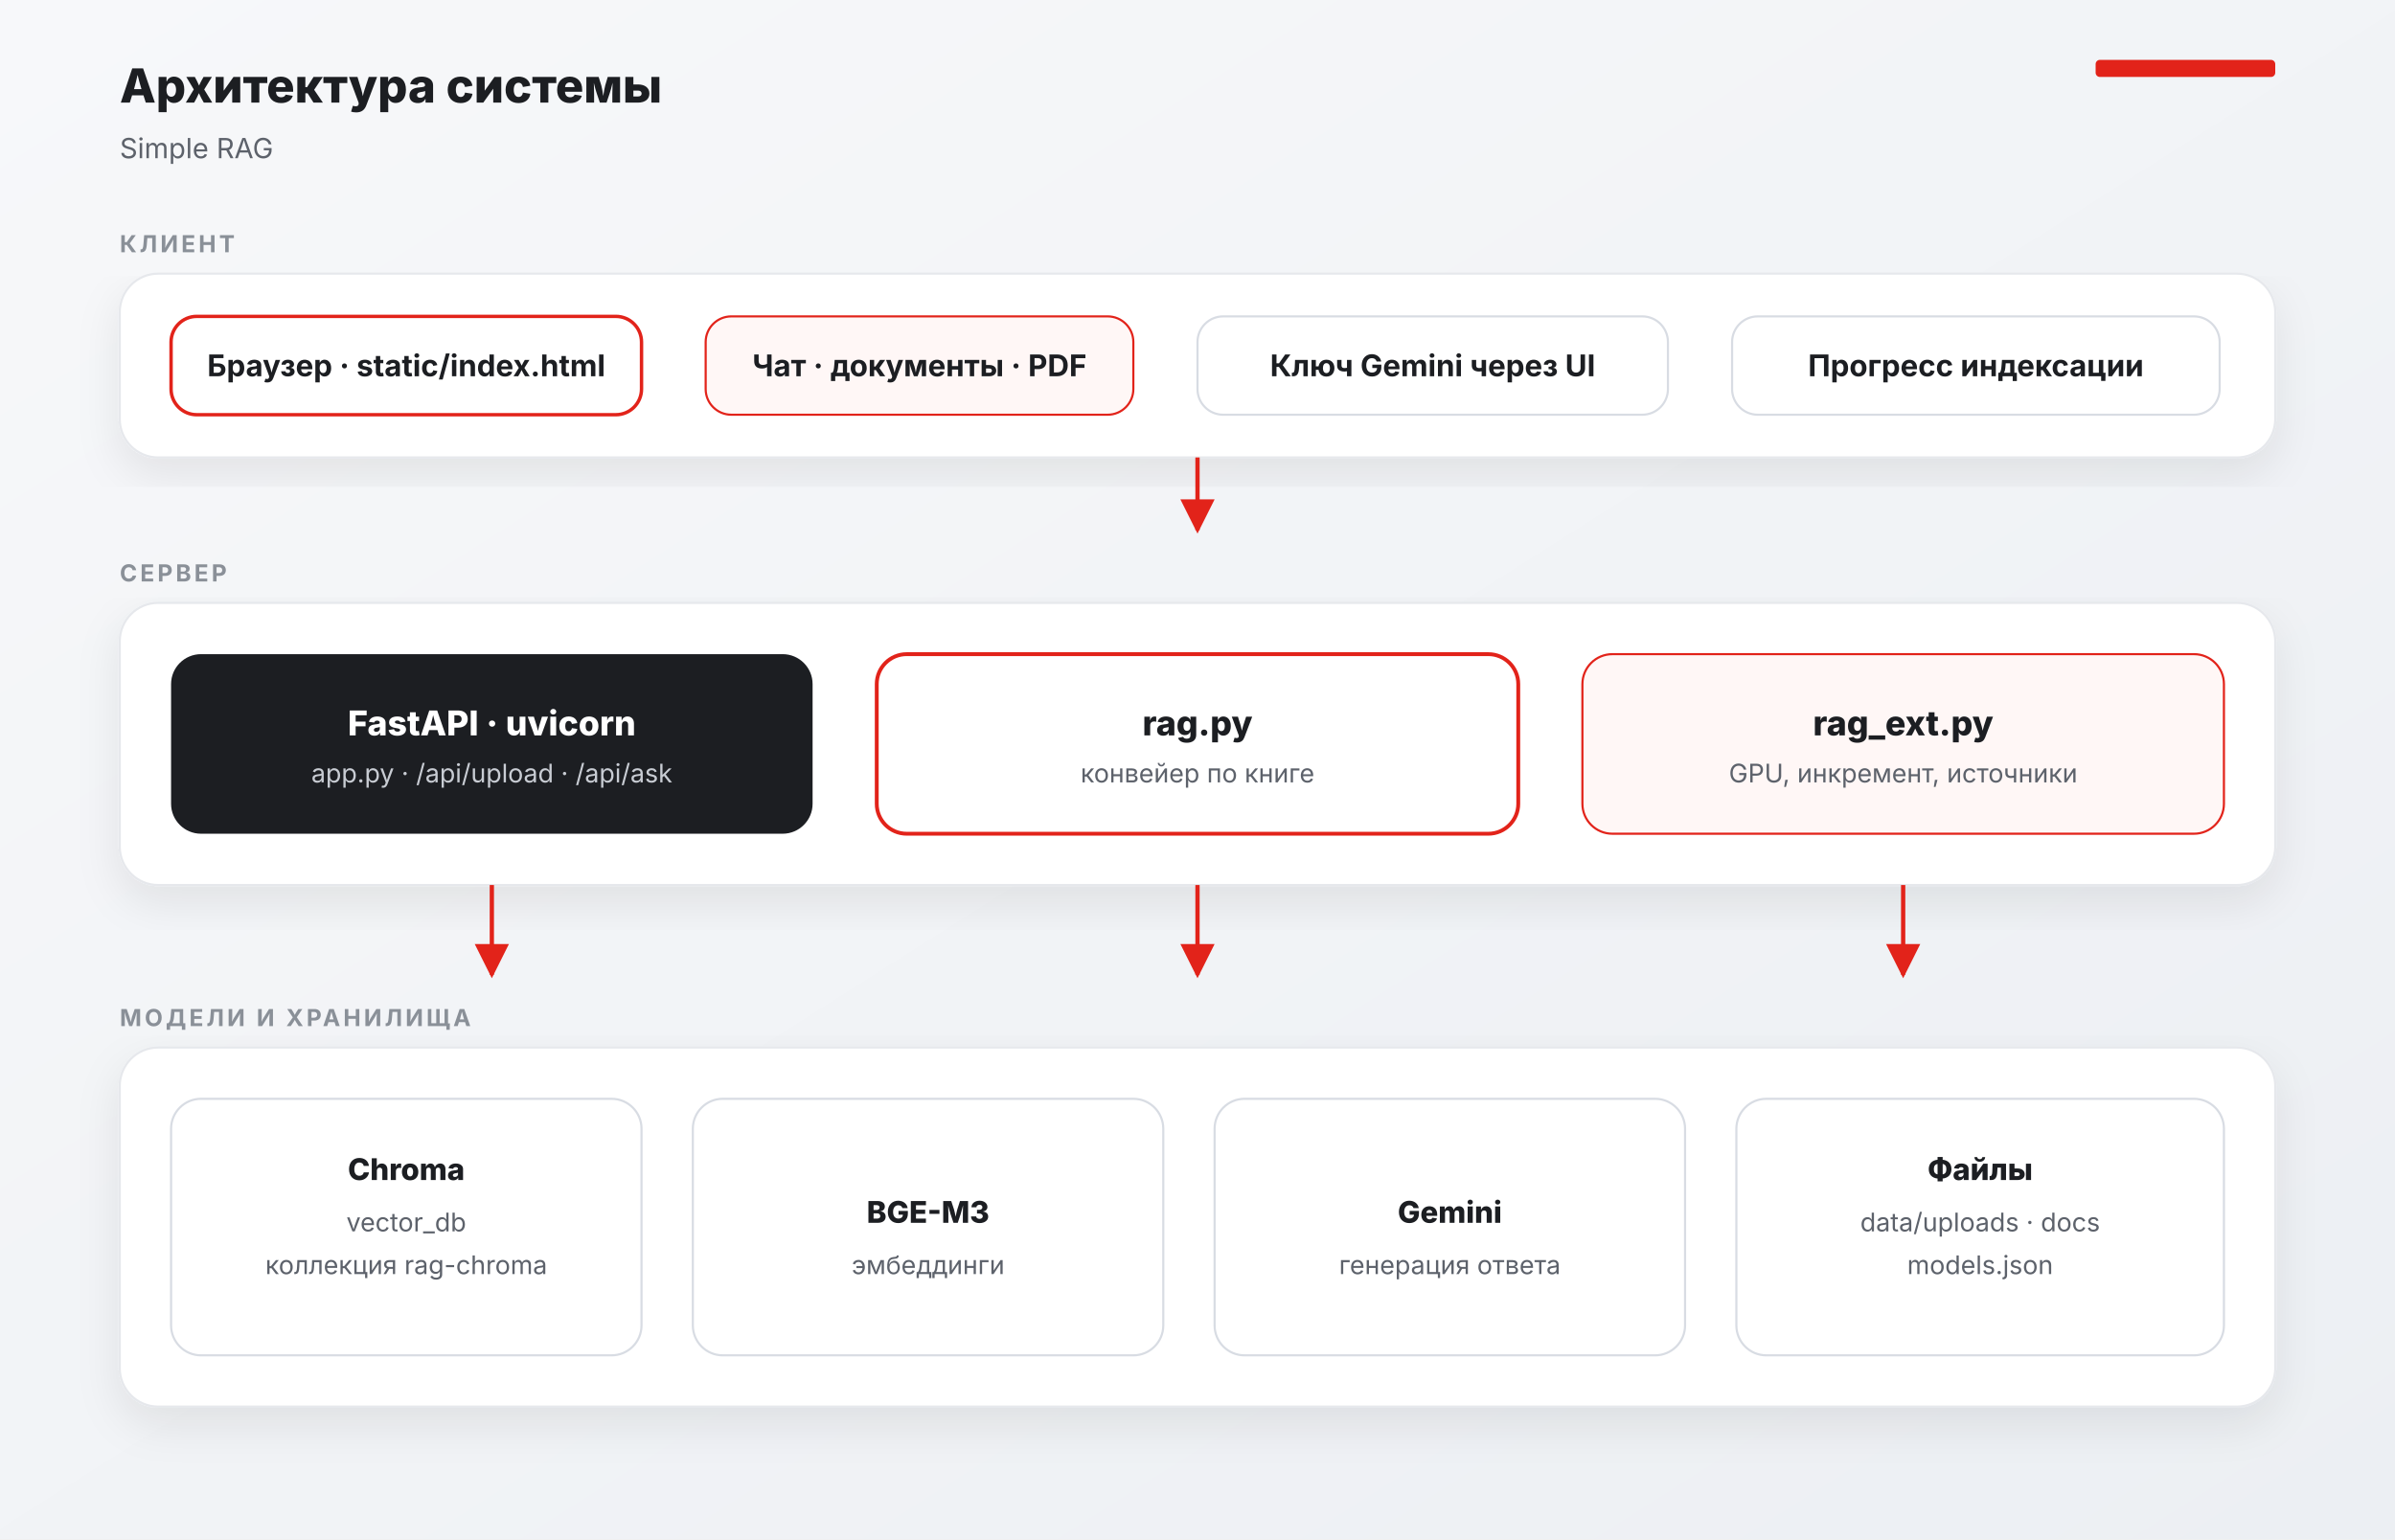
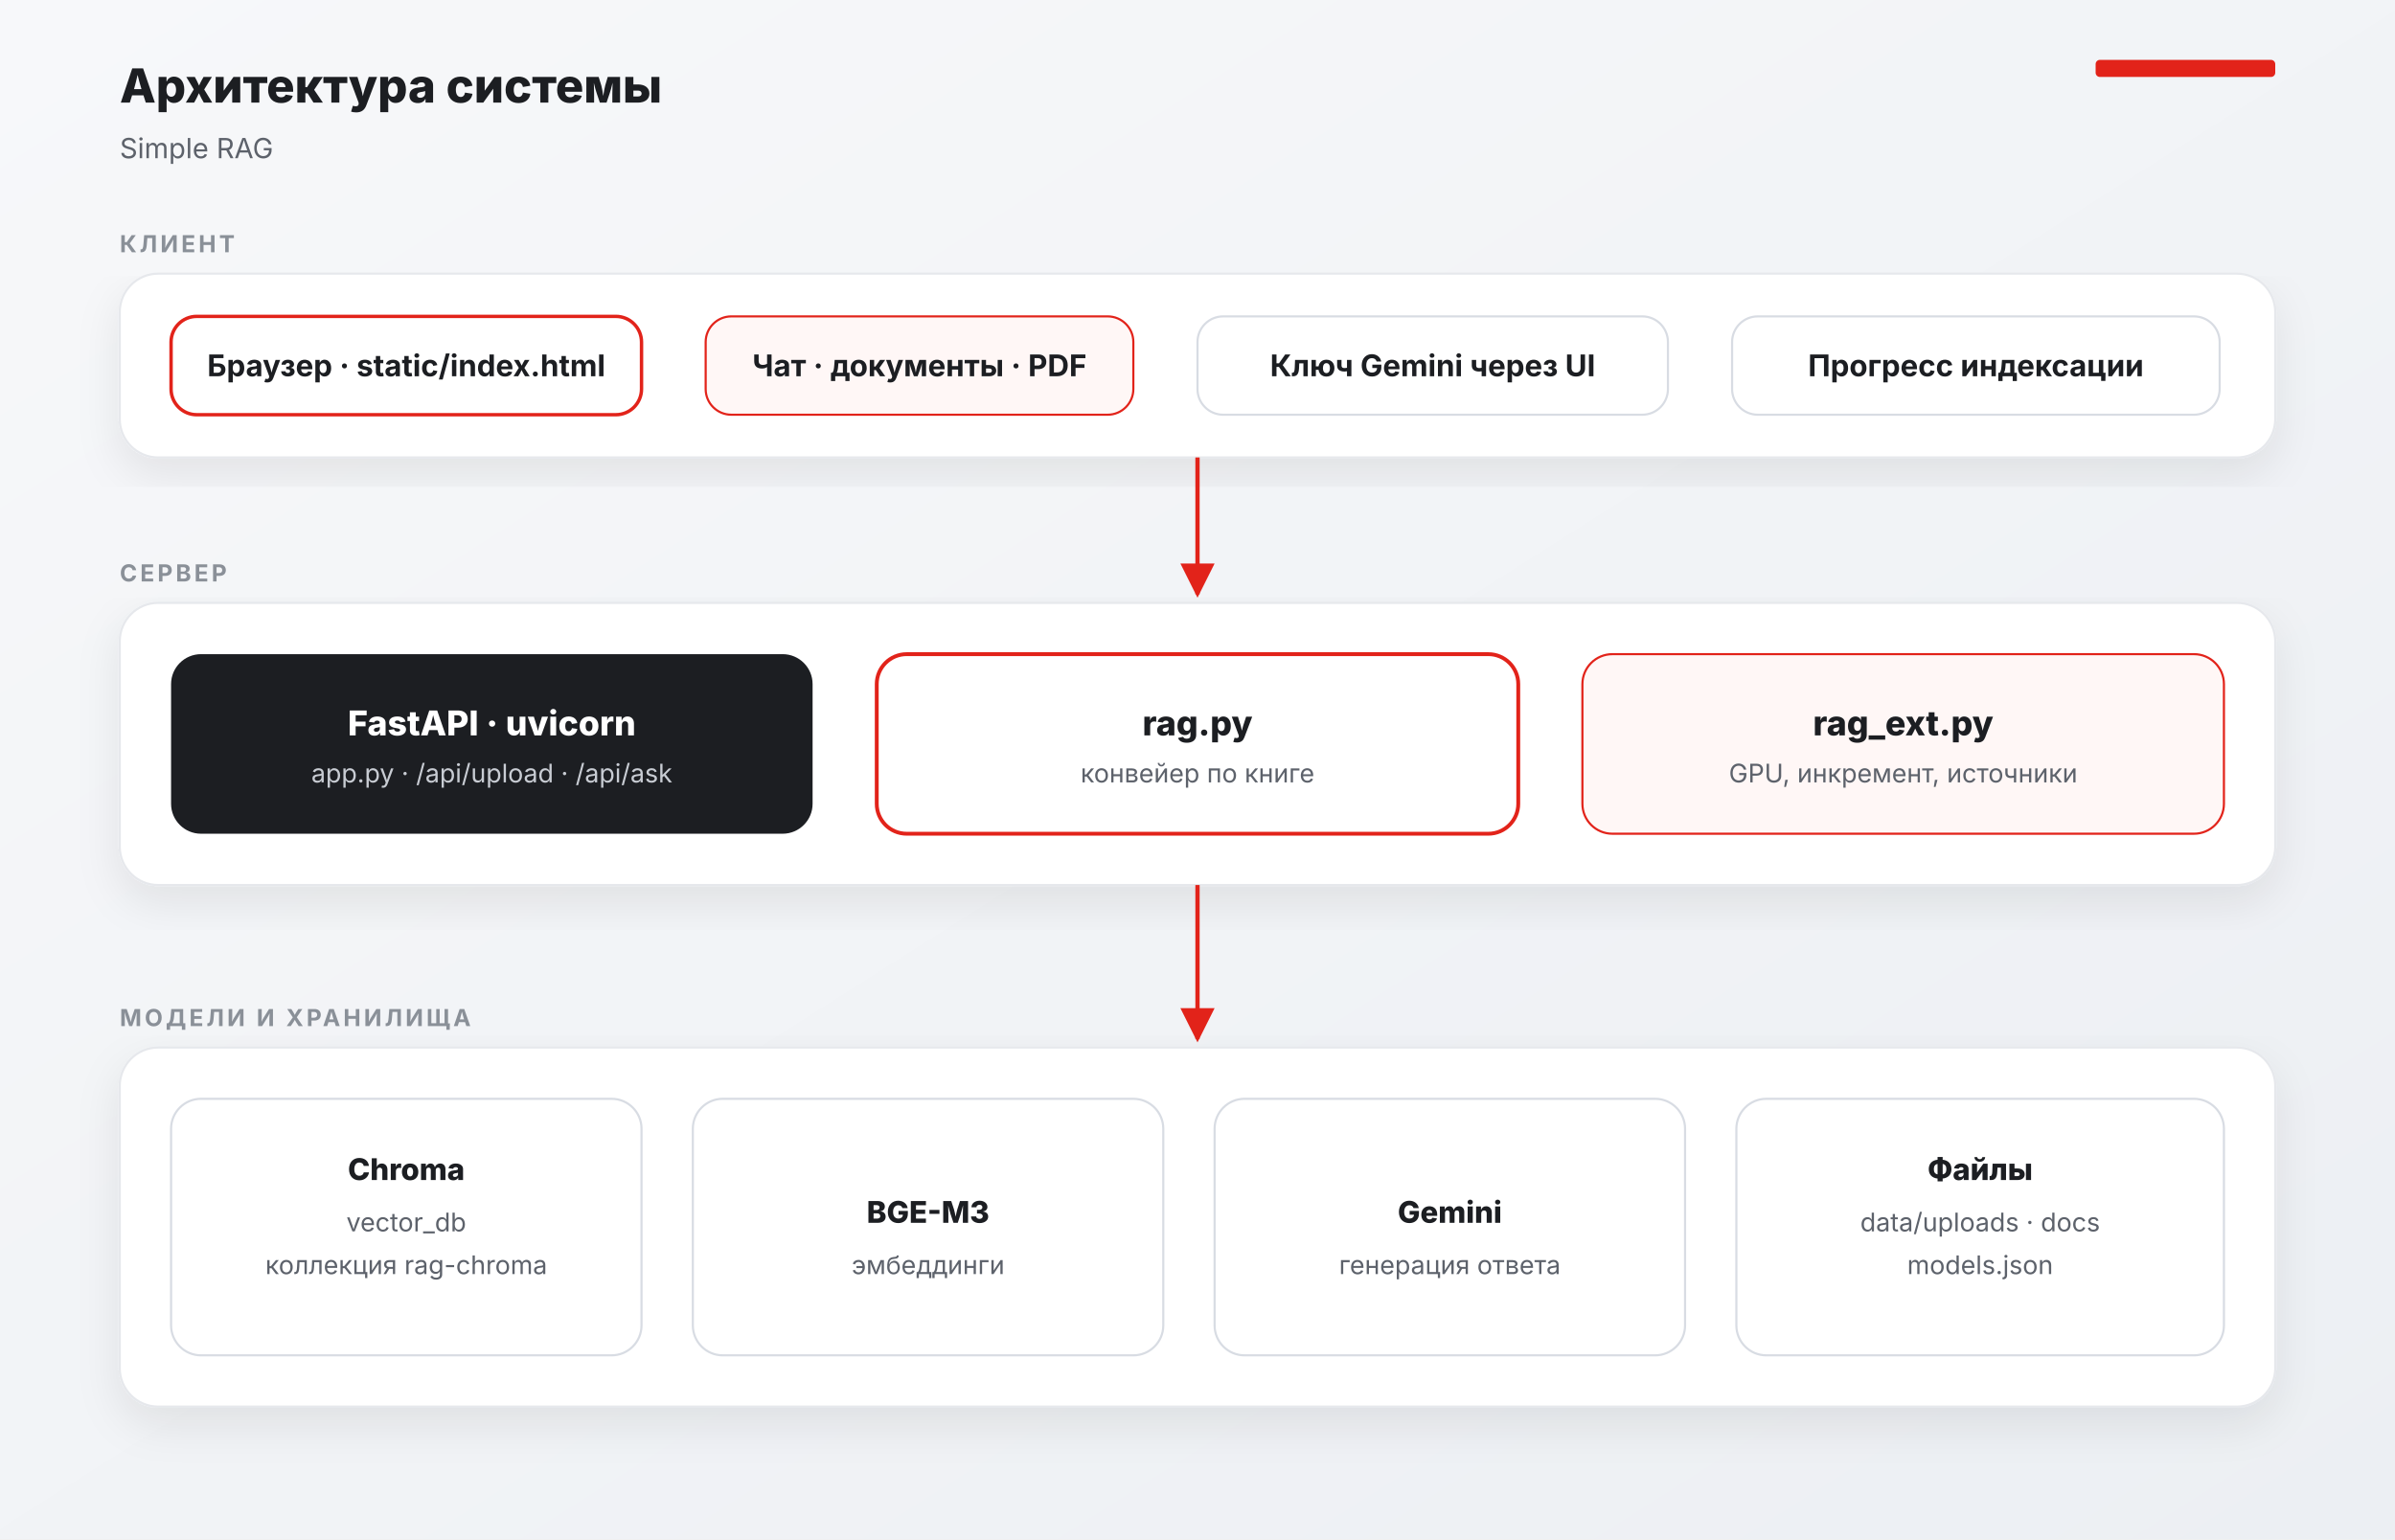
<svg xmlns="http://www.w3.org/2000/svg" viewBox="0 0 1120 720" role="img" aria-label="Архитектура Simply RAG">
  <defs>
    <linearGradient id="bg" x1="0" y1="0" x2="1" y2="1">
      <stop offset="0%" stop-color="#f7f8fa" />
      <stop offset="100%" stop-color="#eceff3" />
    </linearGradient>
    <filter id="shadow" x="-8%" y="-8%" width="116%" height="124%">
      <feDropShadow dx="0" dy="8" stdDeviation="10" flood-color="#1c2430" flood-opacity=".08" />
    </filter>
    <marker id="arrow" viewBox="0 0 10 10" refX="9" refY="5" markerWidth="8" markerHeight="8" orient="auto-start-reverse">
      <path d="M 0 0 L 10 5 L 0 10 z" fill="#e2231a" />
    </marker>
  </defs>
  <rect width="1120" height="720" fill="url(#bg)" />
  <text x="56" y="48" font-family="Segoe UI, Inter, Arial" font-size="22" font-weight="800" fill="#1c1e22">Архитектура системы</text>
  <text x="56" y="74" font-family="Segoe UI, Inter, Arial" font-size="13" fill="#5d626b">Simple RAG</text>
  <rect x="980" y="28" width="84" height="8" rx="2" fill="#e2231a" />
  <text x="56" y="118" font-family="Segoe UI, Inter, Arial" font-size="11" font-weight="700" letter-spacing="1.4" fill="#8a9098">КЛИЕНТ</text>
  <rect x="56" y="128" width="1008" height="86" rx="18" fill="#fff" stroke="#e6e8ec" filter="url(#shadow)" />
  <rect x="80" y="148" width="220" height="46" rx="12" fill="#fff" stroke="#e2231a" stroke-width="1.6" />
  <text x="190" y="176" text-anchor="middle" font-family="Segoe UI, Inter, Arial" font-size="14" font-weight="700" fill="#1c1e22">Браузер · static/index.html</text>
  <rect x="330" y="148" width="200" height="46" rx="12" fill="#fff7f6" stroke="#e2231a" />
  <text x="430" y="176" text-anchor="middle" font-family="Segoe UI, Inter, Arial" font-size="14" font-weight="700" fill="#1c1e22">Чат · документы · PDF</text>
  <rect x="560" y="148" width="220" height="46" rx="12" fill="#fff" stroke="#d8dce3" />
  <text x="670" y="176" text-anchor="middle" font-family="Segoe UI, Inter, Arial" font-size="14" font-weight="650" fill="#1c1e22">Ключ Gemini через UI</text>
  <rect x="810" y="148" width="228" height="46" rx="12" fill="#fff" stroke="#d8dce3" />
  <text x="924" y="176" text-anchor="middle" font-family="Segoe UI, Inter, Arial" font-size="14" font-weight="650" fill="#1c1e22">Прогресс индексации</text>
-   <line x1="560" y1="214" x2="560" y2="248" stroke="#e2231a" stroke-width="2" marker-end="url(#arrow)" />
+   <line x1="560" y1="214" x2="560" y2="278" stroke="#e2231a" stroke-width="2" marker-end="url(#arrow)" />
  <text x="56" y="272" font-family="Segoe UI, Inter, Arial" font-size="11" font-weight="700" letter-spacing="1.4" fill="#8a9098">СЕРВЕР</text>
  <rect x="56" y="282" width="1008" height="132" rx="18" fill="#fff" stroke="#e6e8ec" filter="url(#shadow)" />
  <rect x="80" y="306" width="300" height="84" rx="14" fill="#1c1e22" />
  <text x="230" y="344" text-anchor="middle" font-family="Segoe UI, Inter, Arial" font-size="16" font-weight="800" fill="#fff">FastAPI · uvicorn</text>
  <text x="230" y="366" text-anchor="middle" font-family="Segoe UI, Inter, Arial" font-size="12" fill="#c8ccd3">app.py · /api/upload · /api/ask</text>
  <rect x="410" y="306" width="300" height="84" rx="14" fill="#fff" stroke="#e2231a" stroke-width="1.8" />
  <text x="560" y="344" text-anchor="middle" font-family="Segoe UI, Inter, Arial" font-size="16" font-weight="800" fill="#1c1e22">rag.py</text>
  <text x="560" y="366" text-anchor="middle" font-family="Segoe UI, Inter, Arial" font-size="12" fill="#5d626b">конвейер по книге</text>
  <rect x="740" y="306" width="300" height="84" rx="14" fill="#fff7f6" stroke="#e2231a" />
  <text x="890" y="344" text-anchor="middle" font-family="Segoe UI, Inter, Arial" font-size="16" font-weight="800" fill="#1c1e22">rag_ext.py</text>
  <text x="890" y="366" text-anchor="middle" font-family="Segoe UI, Inter, Arial" font-size="12" fill="#5d626b">GPU, инкремент, источники</text>
-   <line x1="230" y1="414" x2="230" y2="456" stroke="#e2231a" stroke-width="2" marker-end="url(#arrow)" />
-   <line x1="560" y1="414" x2="560" y2="456" stroke="#e2231a" stroke-width="2" marker-end="url(#arrow)" />
-   <line x1="890" y1="414" x2="890" y2="456" stroke="#e2231a" stroke-width="2" marker-end="url(#arrow)" />
+   <line x1="560" y1="414" x2="560" y2="486" stroke="#e2231a" stroke-width="2" marker-end="url(#arrow)" />
  <text x="56" y="480" font-family="Segoe UI, Inter, Arial" font-size="11" font-weight="700" letter-spacing="1.4" fill="#8a9098">МОДЕЛИ И ХРАНИЛИЩА</text>
  <rect x="56" y="490" width="1008" height="168" rx="18" fill="#fff" stroke="#e6e8ec" filter="url(#shadow)" />
  <rect x="80" y="514" width="220" height="120" rx="14" fill="#fff" stroke="#d8dce3" />
  <text x="190" y="552" text-anchor="middle" font-family="Segoe UI, Inter, Arial" font-size="14" font-weight="800" fill="#1c1e22">Chroma</text>
  <text x="190" y="576" text-anchor="middle" font-family="Segoe UI, Inter, Arial" font-size="12" fill="#5d626b">vector_db</text>
  <text x="190" y="596" text-anchor="middle" font-family="Segoe UI, Inter, Arial" font-size="12" fill="#5d626b">коллекция rag-chroma</text>
  <rect x="324" y="514" width="220" height="120" rx="14" fill="#fff" stroke="#d8dce3" />
  <text x="434" y="572" text-anchor="middle" font-family="Segoe UI, Inter, Arial" font-size="14" font-weight="800" fill="#1c1e22">BGE-M3</text>
  <text x="434" y="596" text-anchor="middle" font-family="Segoe UI, Inter, Arial" font-size="12" fill="#5d626b">эмбеддинги</text>
  <rect x="568" y="514" width="220" height="120" rx="14" fill="#fff" stroke="#d8dce3" />
  <text x="678" y="572" text-anchor="middle" font-family="Segoe UI, Inter, Arial" font-size="14" font-weight="800" fill="#1c1e22">Gemini</text>
  <text x="678" y="596" text-anchor="middle" font-family="Segoe UI, Inter, Arial" font-size="12" fill="#5d626b">генерация ответа</text>
  <rect x="812" y="514" width="228" height="120" rx="14" fill="#fff" stroke="#d8dce3" />
  <text x="926" y="552" text-anchor="middle" font-family="Segoe UI, Inter, Arial" font-size="14" font-weight="800" fill="#1c1e22">Файлы</text>
  <text x="926" y="576" text-anchor="middle" font-family="Segoe UI, Inter, Arial" font-size="12" fill="#5d626b">data/uploads · docs</text>
  <text x="926" y="596" text-anchor="middle" font-family="Segoe UI, Inter, Arial" font-size="12" fill="#5d626b">models.json</text>
</svg>
